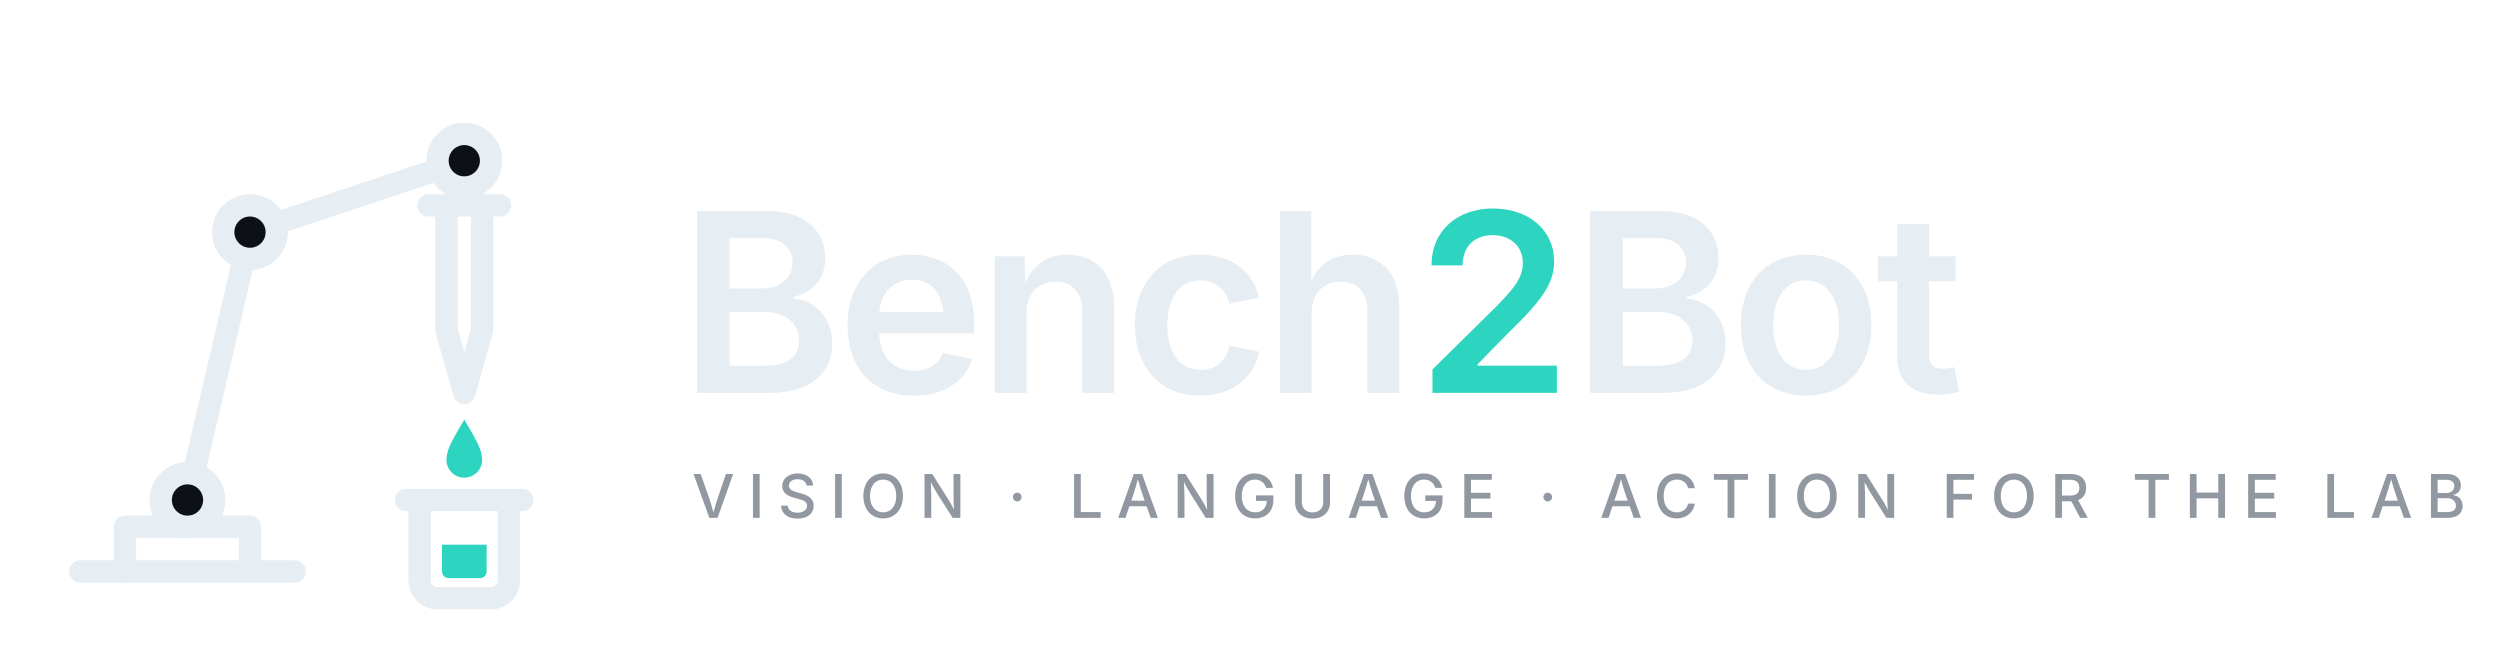
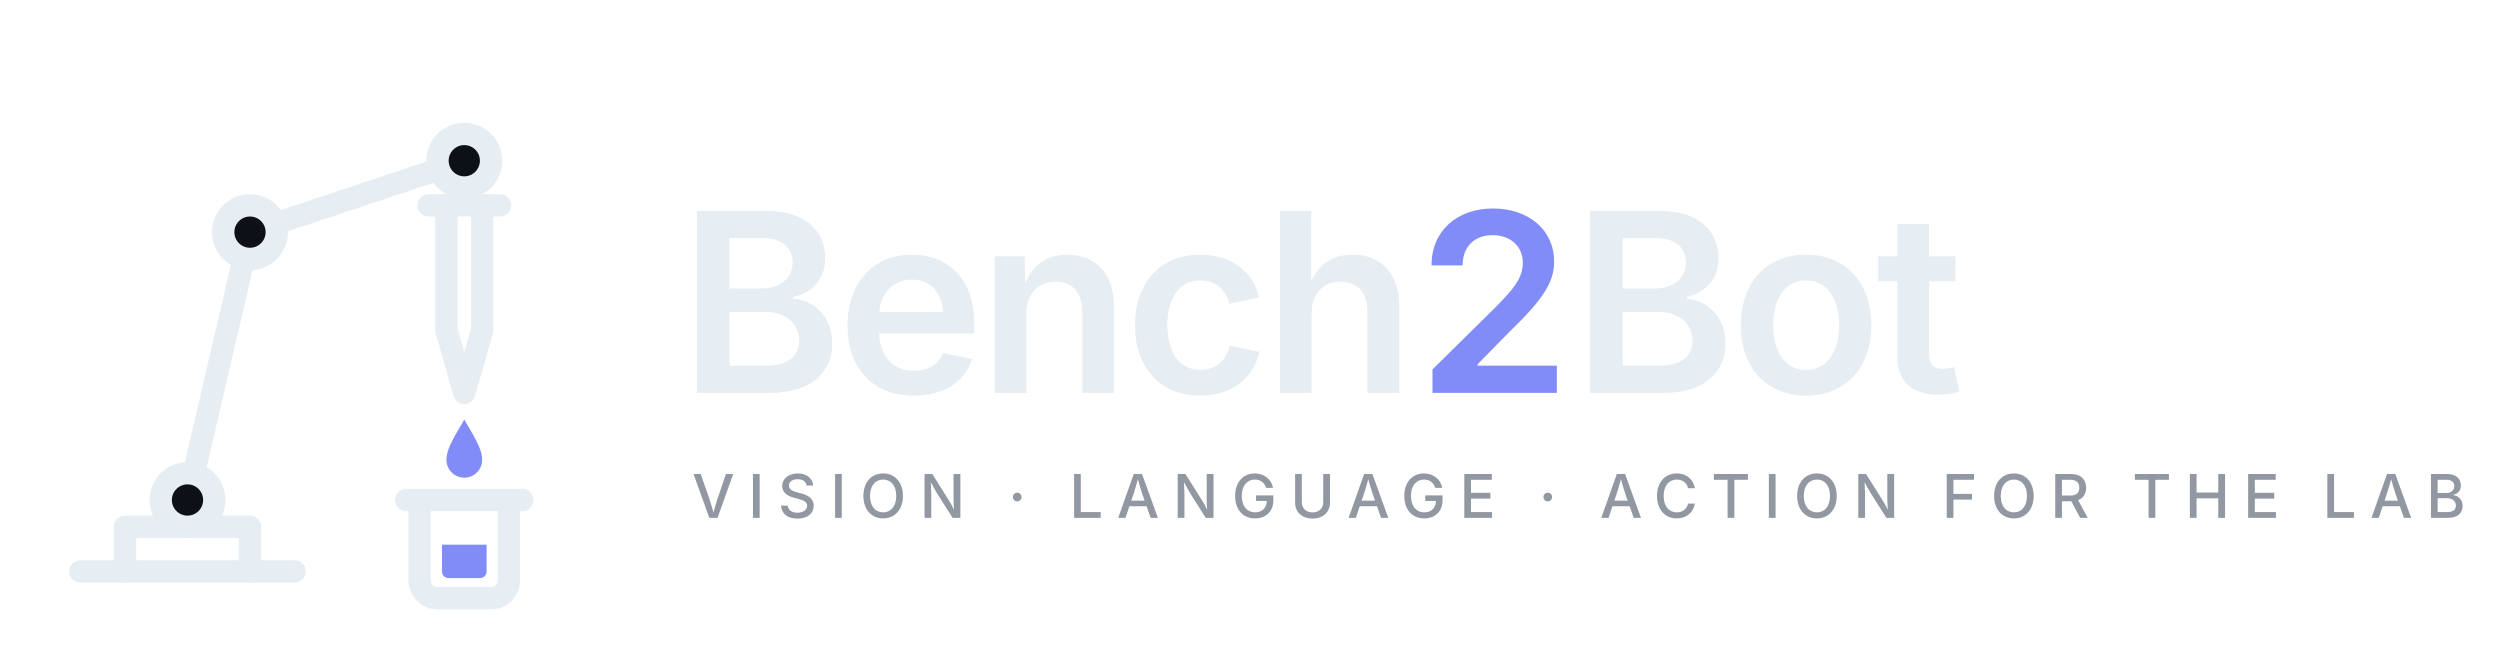
<svg xmlns="http://www.w3.org/2000/svg" viewBox="0 0 560 150" width="560" height="150" role="img" aria-label="Bench2Bot logo">
  <g fill="none" stroke="#E6EDF3" stroke-width="5" stroke-linecap="round" stroke-linejoin="round">
    <path d="M18 128 H66" />
    <path d="M28 128 V118 H56 V128" />
    <path d="M42 112 L56 52 L104 36" />
    <path d="M104 36 V46 M96 46 H112" />
    <path d="M100 46 V74 L104 88 L108 74 V46" />
  </g>
  <g fill="#0D1117" stroke="#E6EDF3" stroke-width="5">
    <circle cx="42" cy="112" r="6" />
    <circle cx="56" cy="52" r="6" />
    <circle cx="104" cy="36" r="6" />
  </g>
-   <path d="M104 94 C101 99 100 101 100 103 A4 4 0 0 0 108 103 C108 101 107 99 104 94 Z" fill="#2DD4BF" />
+   <path d="M104 94 C101 99 100 101 100 103 A4 4 0 0 0 108 103 C108 101 107 99 104 94 Z" fill="#818CF8" />
  <path d="M91 112 H117 M94 112 V130 A4 4 0 0 0 98 134 H110 A4 4 0 0 0 114 130 V112" fill="none" stroke="#E6EDF3" stroke-width="5" stroke-linecap="round" stroke-linejoin="round" />
-   <path d="M99 122 H109 V128 A1.5 1.5 0 0 1 107.5 129.5 H100.5 A1.5 1.5 0 0 1 99 128 Z" fill="#2DD4BF" />
-   <text x="152" y="88" font-family="Inter, 'Helvetica Neue', Helvetica, Arial, sans-serif" font-size="56" font-weight="600" letter-spacing="-1.5" fill="#E6EDF3">Bench<tspan fill="#2DD4BF">2</tspan>Bot</text>
+   <path d="M99 122 H109 V128 A1.5 1.5 0 0 1 107.5 129.5 H100.5 A1.5 1.5 0 0 1 99 128 Z" fill="#818CF8" />
+   <text x="152" y="88" font-family="Inter, 'Helvetica Neue', Helvetica, Arial, sans-serif" font-size="56" font-weight="600" letter-spacing="-1.5" fill="#E6EDF3">Bench<tspan fill="#818CF8">2</tspan>Bot</text>
  <text x="155" y="116" font-family="Inter, 'Helvetica Neue', Helvetica, Arial, sans-serif" font-size="13.5" font-weight="500" letter-spacing="3" fill="#9198A1">VISION · LANGUAGE · ACTION FOR THE LAB</text>
</svg>
